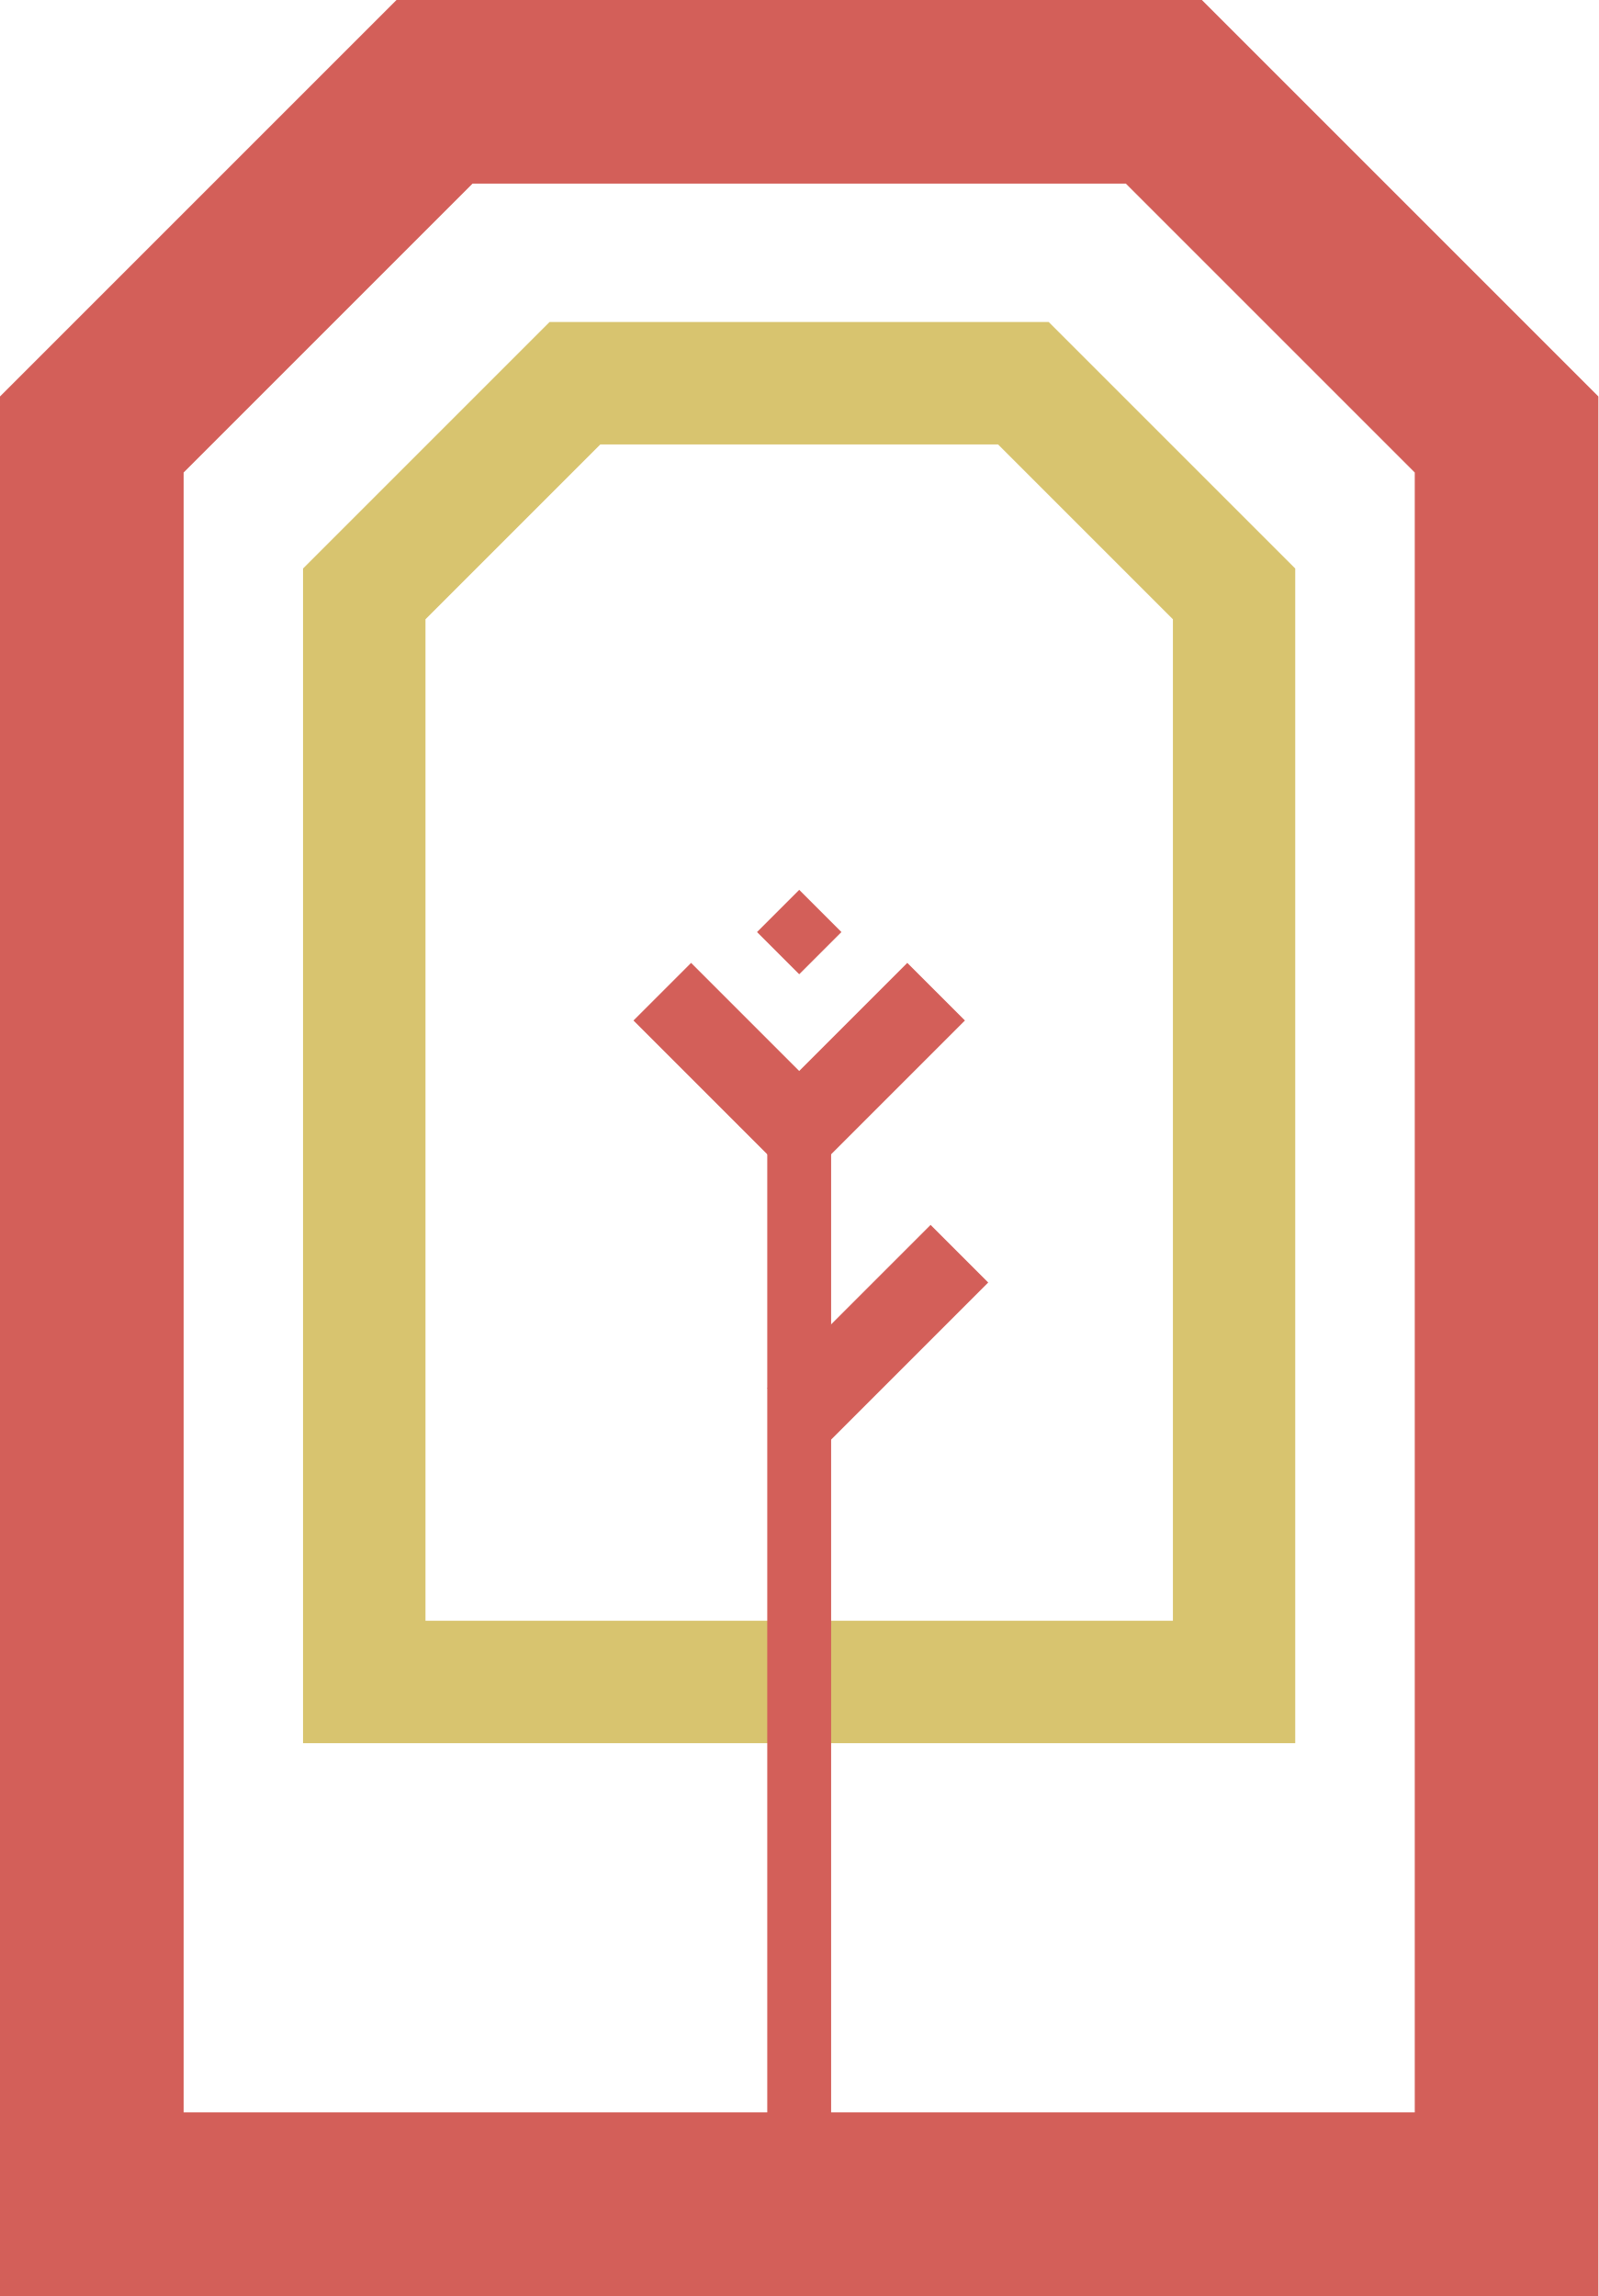
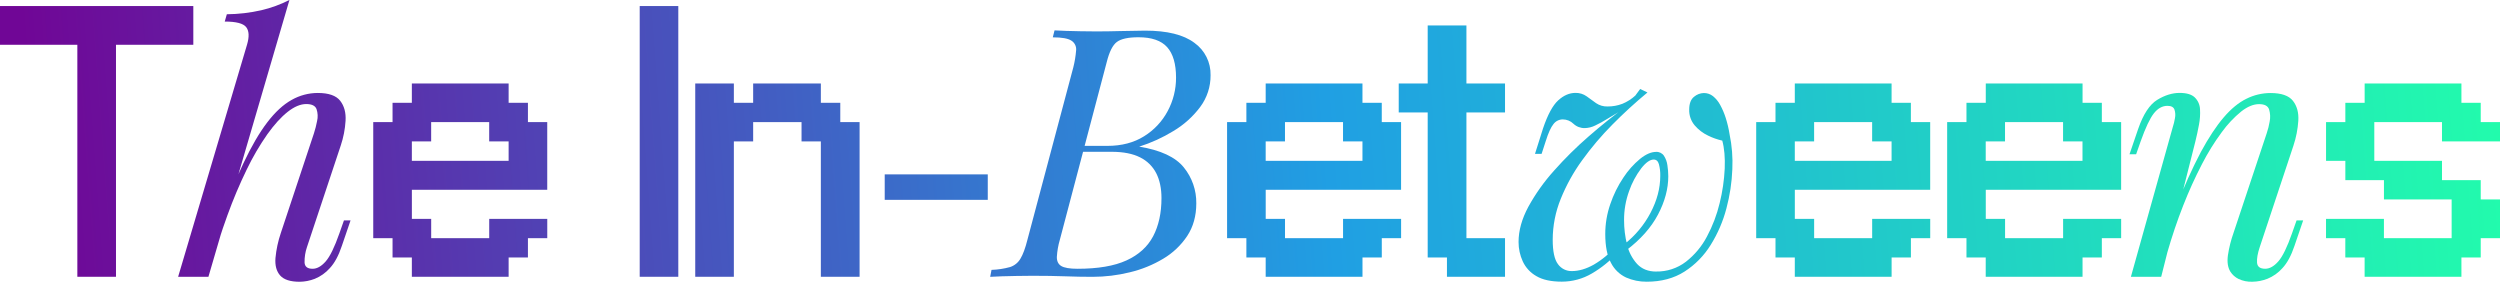
- <svg xmlns="http://www.w3.org/2000/svg" id="Layer_2" viewBox="0 0 263.57 378.62">
+ <svg xmlns="http://www.w3.org/2000/svg" xmlns:xlink="http://www.w3.org/1999/xlink" id="Layer_1" data-name="Layer 1" viewBox="0 0 1865.32 210.14">
  <defs>
-     <style>
-       .cls-1 {
-         fill: #d8c46f;
-       }
- 
-       .cls-2 {
-         fill: #d35f59;
-       }
-     </style>
+     <style>.cls-1{fill:url(#linear-gradient);}.cls-2{fill:url(#linear-gradient-2);}.cls-3{fill:url(#linear-gradient-3);}.cls-4{fill:url(#linear-gradient-4);}.cls-5{fill:url(#linear-gradient-5);}.cls-6{fill:url(#linear-gradient-6);}.cls-7{fill:url(#linear-gradient-7);}.cls-8{fill:url(#linear-gradient-8);}.cls-9{fill:url(#linear-gradient-9);}.cls-10{fill:url(#linear-gradient-10);}.cls-11{fill:url(#linear-gradient-11);}.cls-12{fill:url(#linear-gradient-12);}.cls-13{fill:url(#linear-gradient-13);}.cls-14{fill:url(#linear-gradient-14);}</style>
+     <linearGradient id="linear-gradient" x1="50.26" y1="541.64" x2="1937.13" y2="400.27" gradientUnits="userSpaceOnUse">
+       <stop offset="0" stop-color="#700696" />
+       <stop offset="0.51" stop-color="#209fe3" />
+       <stop offset="0.99" stop-color="#2fa" />
+     </linearGradient>
+     <linearGradient id="linear-gradient-2" x1="51.22" y1="554.42" x2="1938.09" y2="413.04" xlink:href="#linear-gradient" />
+     <linearGradient id="linear-gradient-3" x1="54.09" y1="592.75" x2="1940.96" y2="451.38" xlink:href="#linear-gradient" />
+     <linearGradient id="linear-gradient-4" x1="52.76" y1="575.06" x2="1939.64" y2="433.68" xlink:href="#linear-gradient" />
+     <linearGradient id="linear-gradient-5" x1="55.41" y1="610.38" x2="1942.28" y2="469.01" xlink:href="#linear-gradient" />
+     <linearGradient id="linear-gradient-6" x1="56.46" y1="624.4" x2="1943.33" y2="483.03" xlink:href="#linear-gradient" />
+     <linearGradient id="linear-gradient-7" x1="55.18" y1="607.27" x2="1942.05" y2="465.9" xlink:href="#linear-gradient" />
+     <linearGradient id="linear-gradient-8" x1="57.65" y1="640.21" x2="1944.52" y2="498.84" xlink:href="#linear-gradient" />
+     <linearGradient id="linear-gradient-9" x1="56.67" y1="627.14" x2="1943.54" y2="485.77" xlink:href="#linear-gradient" />
+     <linearGradient id="linear-gradient-10" x1="59.29" y1="662.12" x2="1946.16" y2="520.75" xlink:href="#linear-gradient" />
+     <linearGradient id="linear-gradient-11" x1="59.85" y1="669.63" x2="1946.72" y2="528.26" xlink:href="#linear-gradient" />
+     <linearGradient id="linear-gradient-12" x1="60.65" y1="680.24" x2="1947.52" y2="538.87" xlink:href="#linear-gradient" />
+     <linearGradient id="linear-gradient-13" x1="61.8" y1="695.68" x2="1948.67" y2="554.31" xlink:href="#linear-gradient" />
+     <linearGradient id="linear-gradient-14" x1="62.22" y1="701.3" x2="1949.09" y2="559.93" xlink:href="#linear-gradient" />
  </defs>
-   <g id="Layer_1-2" data-name="Layer_1">
-     <path class="cls-1" d="M213.59,287.46H49.97V93.75l40.65-40.65h82.31l40.65,40.65v193.7ZM70.16,267.27h123.25V102.12l-28.83-28.83h-65.59l-28.83,28.83v165.15Z" />
-     <rect class="cls-2" x="126.52" y="182.99" width="10.53" height="183.32" />
-     <path class="cls-2" d="M263.57,378.62H0V65.38L65.38,0h132.81l65.38,65.38v313.24ZM30.28,348.34h203.01V77.92l-47.64-47.64h-107.73l-47.64,47.64v270.42Z" />
-     <rect class="cls-2" x="103.63" y="170.28" width="38.09" height="13.44" transform="translate(161.09 -34.9) rotate(45)" />
-     <rect class="cls-2" x="121.85" y="170.28" width="38.09" height="13.44" transform="translate(-83.89 151.47) rotate(-45)" />
-     <rect class="cls-2" x="125.69" y="213.49" width="38.09" height="13.44" transform="translate(-113.32 166.84) rotate(-45)" />
-     <rect class="cls-2" x="126.87" y="148.79" width="9.84" height="9.84" transform="translate(-70.09 138.2) rotate(-45)" />
-   </g>
+   <path class="cls-1" d="M85.47,641.1V468H27.76v-28.9H172V468h-57.7V641.1Z" transform="translate(-27.76 -434.59)" />
+   <path class="cls-2" d="M183.27,641.1h-22.6L212.1,467.84q2.6-8.82-.65-13t-16-4.16l1.56-5.45a120.86,120.86,0,0,0,25.71-3,92.92,92.92,0,0,0,21-7.67Zm7.27-38.44q9.87-27.27,18.83-46.24t17.8-30.52q8.82-11.55,18.18-16.75a39.54,39.54,0,0,1,19.48-5.2q12.21,0,16.76,5.84t4,14.94A71,71,0,0,1,282,543.17L256.78,619A33.69,33.69,0,0,0,255,630.45c.17,3.12,2.17,4.68,6,4.68q4.92,0,9.74-5.46t10.26-21l3.38-9.61h4.93l-6.49,19q-3.64,10.92-9,16.63a30.06,30.06,0,0,1-11.17,7.92,32,32,0,0,1-11.3,2.21q-10.4,0-14.55-4.68t-3.51-13a82,82,0,0,1,4-18.7L262,534.08a76.86,76.86,0,0,0,2.33-9.09,16.19,16.19,0,0,0-.39-9q-1.43-3.76-7.66-3.77-6.49,0-13.9,5.85t-15.19,16.75a186.93,186.93,0,0,0-15.33,26.24,349,349,0,0,0-14.41,34.15q-6.88,18.84-12.86,40.66Z" transform="translate(-27.76 -434.59)" />
+   <path class="cls-3" d="M335.05,641.1V626.7h-14.4V612.3h-14.4V525.69h14.4v-14.4h14.4V496.88h72.21v14.41h14.4v14.4h14.41v50.5h-101V597.9h14.41v14.4h43.3V597.9h43.31v14.4H421.66v14.4h-14.4v14.4Zm72.21-86.51v-14.5h-14.5v-14.4h-43.3v14.4H335.05v14.5Z" transform="translate(-27.76 -434.59)" />
+   <path class="cls-4" d="M505.06,641.1v-202h28.8v202Z" transform="translate(-27.76 -434.59)" />
+   <path class="cls-5" d="M546.5,641.1V496.88h28.81v14.41h14.4V496.88h50.51v14.41h14.5v14.4h14.4V641.1h-28.9v-101H625.81v-14.4h-36.1v14.4h-14.4v101Z" transform="translate(-27.76 -434.59)" />
+   <path class="cls-6" d="M687.87,583.7v-19h76.89v19Z" transform="translate(-27.76 -434.59)" />
+   <path class="cls-7" d="M882.16,457.45q24.68,0,36.76,9.09A28.78,28.78,0,0,1,931,490.7a39,39,0,0,1-7.79,23.77,69.13,69.13,0,0,1-20,17.92A115.6,115.6,0,0,1,877.75,544q23.89,3.9,33.25,15.46a41.52,41.52,0,0,1,9.35,26.88q0,14-6.76,24.29a55.37,55.37,0,0,1-17.92,17,88.18,88.18,0,0,1-24.94,10.13,115.81,115.81,0,0,1-27.79,3.38q-9.87,0-20.52-.39t-24.16-.39q-6,0-12,.13l-11,.26q-5.06.13-8.7.39l1-5.19a59.53,59.53,0,0,0,13.77-2.08,13.85,13.85,0,0,0,7.79-6.24q2.85-4.67,5.19-14l34.29-128.84a76.36,76.36,0,0,0,2.08-12.6,7.6,7.6,0,0,0-3.51-7.27q-3.76-2.48-13.89-2.47l1.3-5.2q3.63.27,8.57.39t10.78.26c3.89.09,7.75.13,11.56.13q9.09,0,18.05-.26T882.16,457.45Zm-49.35,90.4,1-4.42h20.26q15.84,0,27.27-7.14a49.22,49.22,0,0,0,17.67-18.83,52.32,52.32,0,0,0,6.23-24.94q0-15.33-6.62-22.73t-21.43-7.4q-11.44,0-16.11,3.51t-7.53,14.93L818.52,613.57a57.37,57.37,0,0,0-2.21,12.6c-.09,3.2,1,5.5,3.25,6.88s6.32,2.08,12.21,2.08q22.86,0,36.5-6.24t19.87-18q6.23-11.82,6.23-28.44,0-10.92-3.89-18.58A26.75,26.75,0,0,0,878.4,552q-8.19-4.14-21.17-4.15Z" transform="translate(-27.76 -434.59)" />
+   <path class="cls-8" d="M972.12,641.1V626.7h-14.4V612.3h-14.4V525.69h14.4v-14.4h14.4V496.88h72.21v14.41h14.4v14.4h14.41v50.5h-101V597.9h14.4v14.4h43.31V597.9h43.31v14.4h-14.41v14.4h-14.4v14.4Zm72.21-86.51v-14.5h-14.5v-14.4H986.52v14.4h-14.4v14.5Z" transform="translate(-27.76 -434.59)" />
+   <path class="cls-9" d="M1107.37,641.1V626.7H1093V518.49h-21.61V496.88H1093v-43.3h28.9v43.3h28.8v21.61h-28.8V612.3h28.8v28.8Z" transform="translate(-27.76 -434.59)" />
+   <path class="cls-10" d="M1234.61,623.18a80.73,80.73,0,0,1-19.09,15.45,44.08,44.08,0,0,1-22.47,6.11q-12,0-19-4.16a24.31,24.31,0,0,1-10.13-11,34.48,34.48,0,0,1-3.12-14.41q0-12.74,7.27-26.24A144.23,144.23,0,0,1,1187.2,562a277.9,277.9,0,0,1,25.85-25.59q14-12.21,27.28-21.82l4.15-.78a58.51,58.51,0,0,0-8.83,4.29q-4.68,2.71-9.09,5.45a87,87,0,0,1-8.57,4.68,18.45,18.45,0,0,1-7.8,1.94,12,12,0,0,1-8.44-3.24,11.39,11.39,0,0,0-7.92-3.25,8.71,8.71,0,0,0-7,3.51q-2.86,3.51-5.72,12.6l-3.12,9.61h-4.93l6-19q5.19-15.33,11.3-20.91t12.86-5.59a13.8,13.8,0,0,1,8.44,2.6q3.51,2.59,7,5.06a14.29,14.29,0,0,0,8.45,2.47,30.22,30.22,0,0,0,11.17-2,32.74,32.74,0,0,0,9.61-6.1l3.64-4.94,5.45,2.6q-13.52,11.18-26.11,23.9a222.18,222.18,0,0,0-22.59,26.62,135.31,135.31,0,0,0-16,28.84,81.38,81.38,0,0,0-6,30.52q0,13,3.9,18.18a12.33,12.33,0,0,0,10.39,5.2q7.8,0,16.37-4.81a64.93,64.93,0,0,0,16.62-13.9Zm28.83,14a35.44,35.44,0,0,0,22.21-7.28,58,58,0,0,0,15.72-18.83,104.29,104.29,0,0,0,9.48-24.94,133.34,133.34,0,0,0,3.77-25.71q.51-12.35-1.82-20.91a47.55,47.55,0,0,1-10.65-3.77,30.05,30.05,0,0,1-9.87-7.53,17.4,17.4,0,0,1-4.16-11.82q0-6.75,3.64-9.61A11.71,11.71,0,0,1,1299,504a10.83,10.83,0,0,1,6.88,2.34,21.5,21.5,0,0,1,5.33,6.49,54.5,54.5,0,0,1,4.16,9.74,81,81,0,0,1,2.85,12.08,104,104,0,0,1,2.08,26.24,132,132,0,0,1-4.42,29.22,98.42,98.42,0,0,1-11.68,27.14,62.76,62.76,0,0,1-19.62,20q-11.82,7.53-28.18,7.53a37.32,37.32,0,0,1-15.33-3.12,24.1,24.1,0,0,1-11.3-10.91q-4.27-7.79-4.28-21.56a67.8,67.8,0,0,1,3.77-22.34,83.29,83.29,0,0,1,9.74-19.74,62.91,62.91,0,0,1,12.47-14c4.32-3.46,8.31-5.19,11.94-5.19a6.6,6.6,0,0,1,5.85,2.86,17.09,17.09,0,0,1,2.6,7.14,55,55,0,0,1,.65,8.18q0,14-7.67,28.58t-23.77,26.75l-1.29-4.68a72.57,72.57,0,0,0,19.48-23.37q7.26-13.77,7.27-27.54a31.19,31.19,0,0,0-1-8.7q-1-3.51-3.89-3.51c-2.78,0-5.89,2.21-9.36,6.63a61.63,61.63,0,0,0-9,16.88,62.46,62.46,0,0,0-3.76,21.69,74.67,74.67,0,0,0,2.2,18.18,32.3,32.3,0,0,0,7.54,14.55Q1254.6,637.2,1263.44,637.21Z" transform="translate(-27.76 -434.59)" />
+   <path class="cls-11" d="M1366.91,641.1V626.7h-14.4V612.3h-14.4V525.69h14.4v-14.4h14.4V496.88h72.21v14.41h14.4v14.4h14.41v50.5h-101V597.9h14.41v14.4h43.3V597.9h43.31v14.4h-14.41v14.4h-14.4v14.4Zm72.21-86.51v-14.5h-14.5v-14.4h-43.3v14.4h-14.41v14.5Z" transform="translate(-27.76 -434.59)" />
+   <path class="cls-12" d="M1509.36,641.1V626.7H1495V612.3h-14.41V525.69H1495v-14.4h14.4V496.88h72.21v14.41H1596v14.4h14.4v50.5h-101V597.9h14.4v14.4h43.31V597.9h43.3v14.4H1596v14.4h-14.4v14.4Zm72.21-86.51v-14.5h-14.5v-14.4h-43.31v14.4h-14.4v14.5Z" transform="translate(-27.76 -434.59)" />
+   <path class="cls-13" d="M1640.29,641.1h-22.6l31.17-111.43a47.26,47.26,0,0,0,1.69-6.89,12.31,12.31,0,0,0-.39-6.49c-.69-1.82-2.43-2.73-5.19-2.73-3.82,0-7.19,1.86-10.14,5.59s-6.23,10.69-9.87,20.91l-3.37,9.61h-4.94l6.5-19q5.7-16.37,14.15-21.56t16.76-5.2q7.79,0,11.3,3.38a13,13,0,0,1,3.89,8.7,46.21,46.21,0,0,1-.78,11.69q-1.17,6.36-2.72,12.6Zm12-54a352,352,0,0,1,17.66-39.22q8.58-15.84,16.89-25.59t17-14a40.35,40.35,0,0,1,18-4.29q12.21,0,16.76,5.84t4,14.81a74.12,74.12,0,0,1-3.63,18.57L1713.8,619q-2.34,7-2,11.56t6.11,4.55q4.92,0,9.74-5.46t10.26-21l3.38-9.61h4.93l-6.49,19q-3.65,10.92-9,16.63a30.06,30.06,0,0,1-11.17,7.92,32,32,0,0,1-11.3,2.21,22.34,22.34,0,0,1-10.26-2.08,15.09,15.09,0,0,1-6.11-5.45q-2.87-4.68-1.82-12.21a89.46,89.46,0,0,1,4.16-16.63L1719,534.08a54.88,54.88,0,0,0,2.2-8.7,18.52,18.52,0,0,0-.39-9.09c-.86-2.68-3.37-4-7.53-4s-8.57,1.82-13.25,5.46a82.09,82.09,0,0,0-14.54,15.45,173.42,173.42,0,0,0-14.81,23.9,320.78,320.78,0,0,0-13.9,30.65q-6.62,16.75-12.07,35.72Z" transform="translate(-27.76 -434.59)" />
+   <path class="cls-14" d="M1792.07,641.1V626.7h-14.4V612.3h-14.4V597.9h43.2v14.4H1857V583.39h-50.51V569h-28.8v-14.4h-14.4v-28.9h14.4v-14.4h14.4V496.88h72.21v14.41h14.4v14.4h14.41v14.4h-43.31v-14.4h-50.51v28.9h50.51V569h28.9v14.4h14.41V612.3h-14.41v14.4h-14.4v14.4Z" transform="translate(-27.76 -434.59)" />
</svg>
